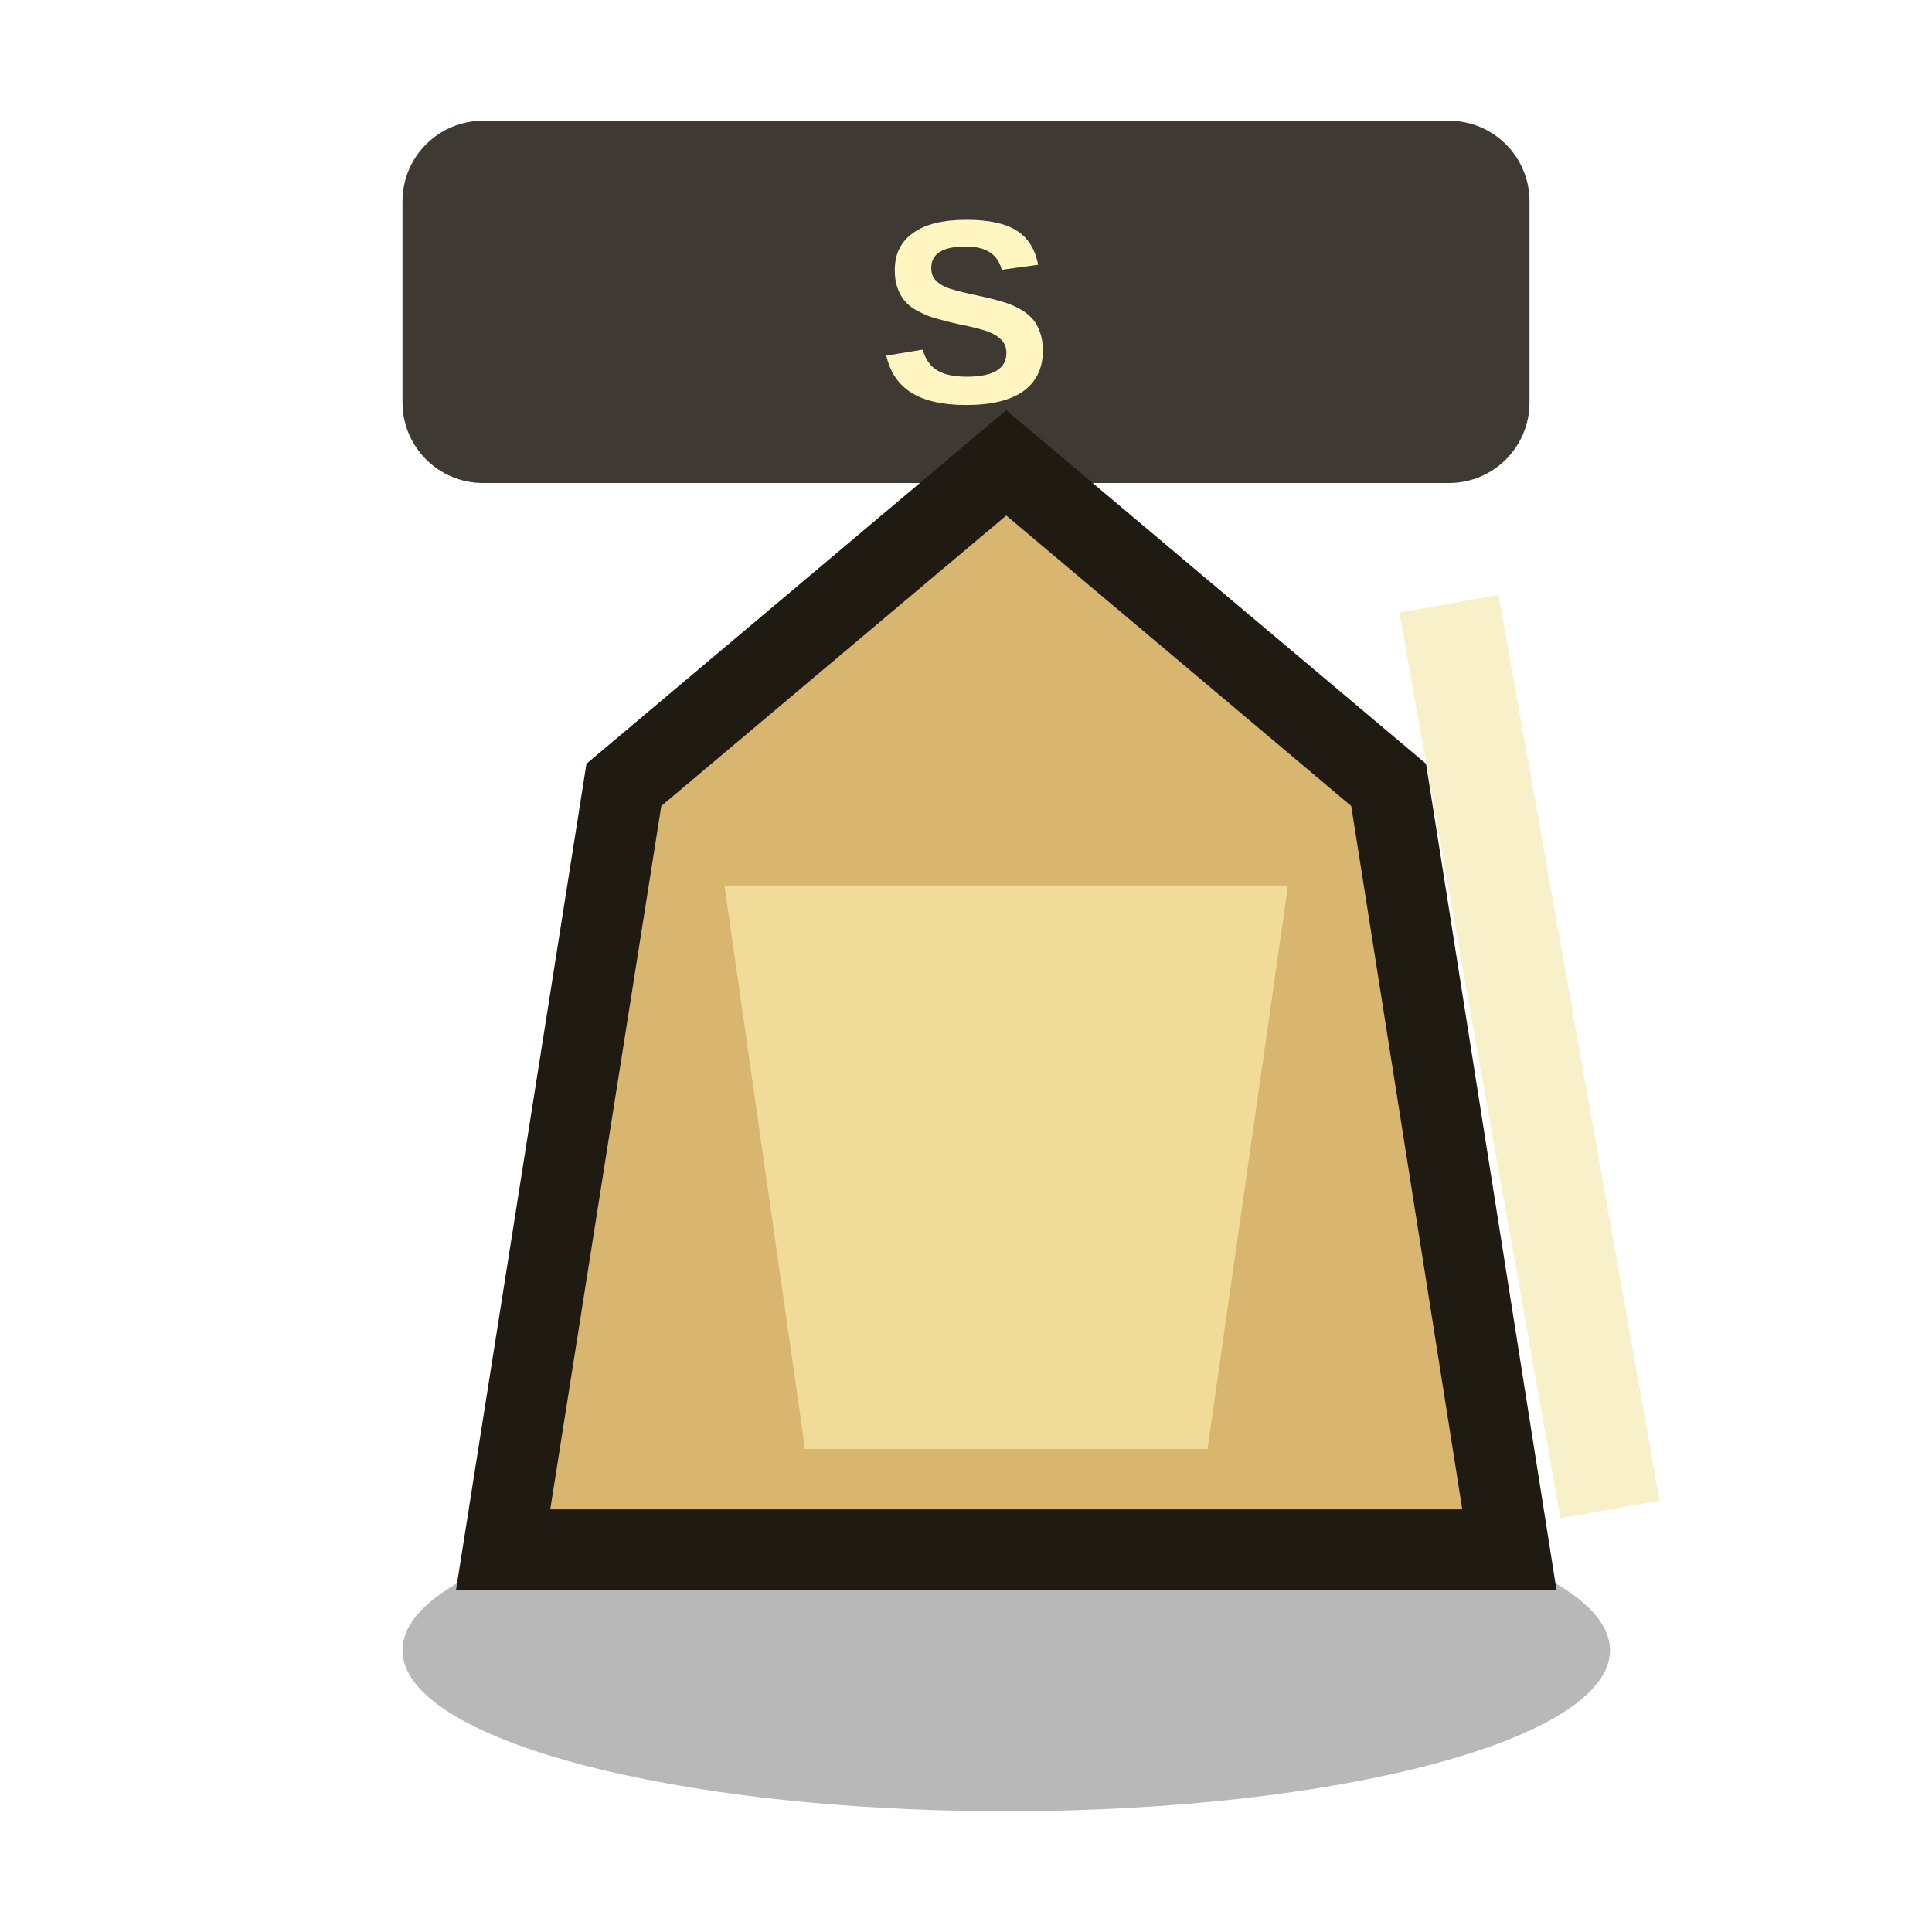
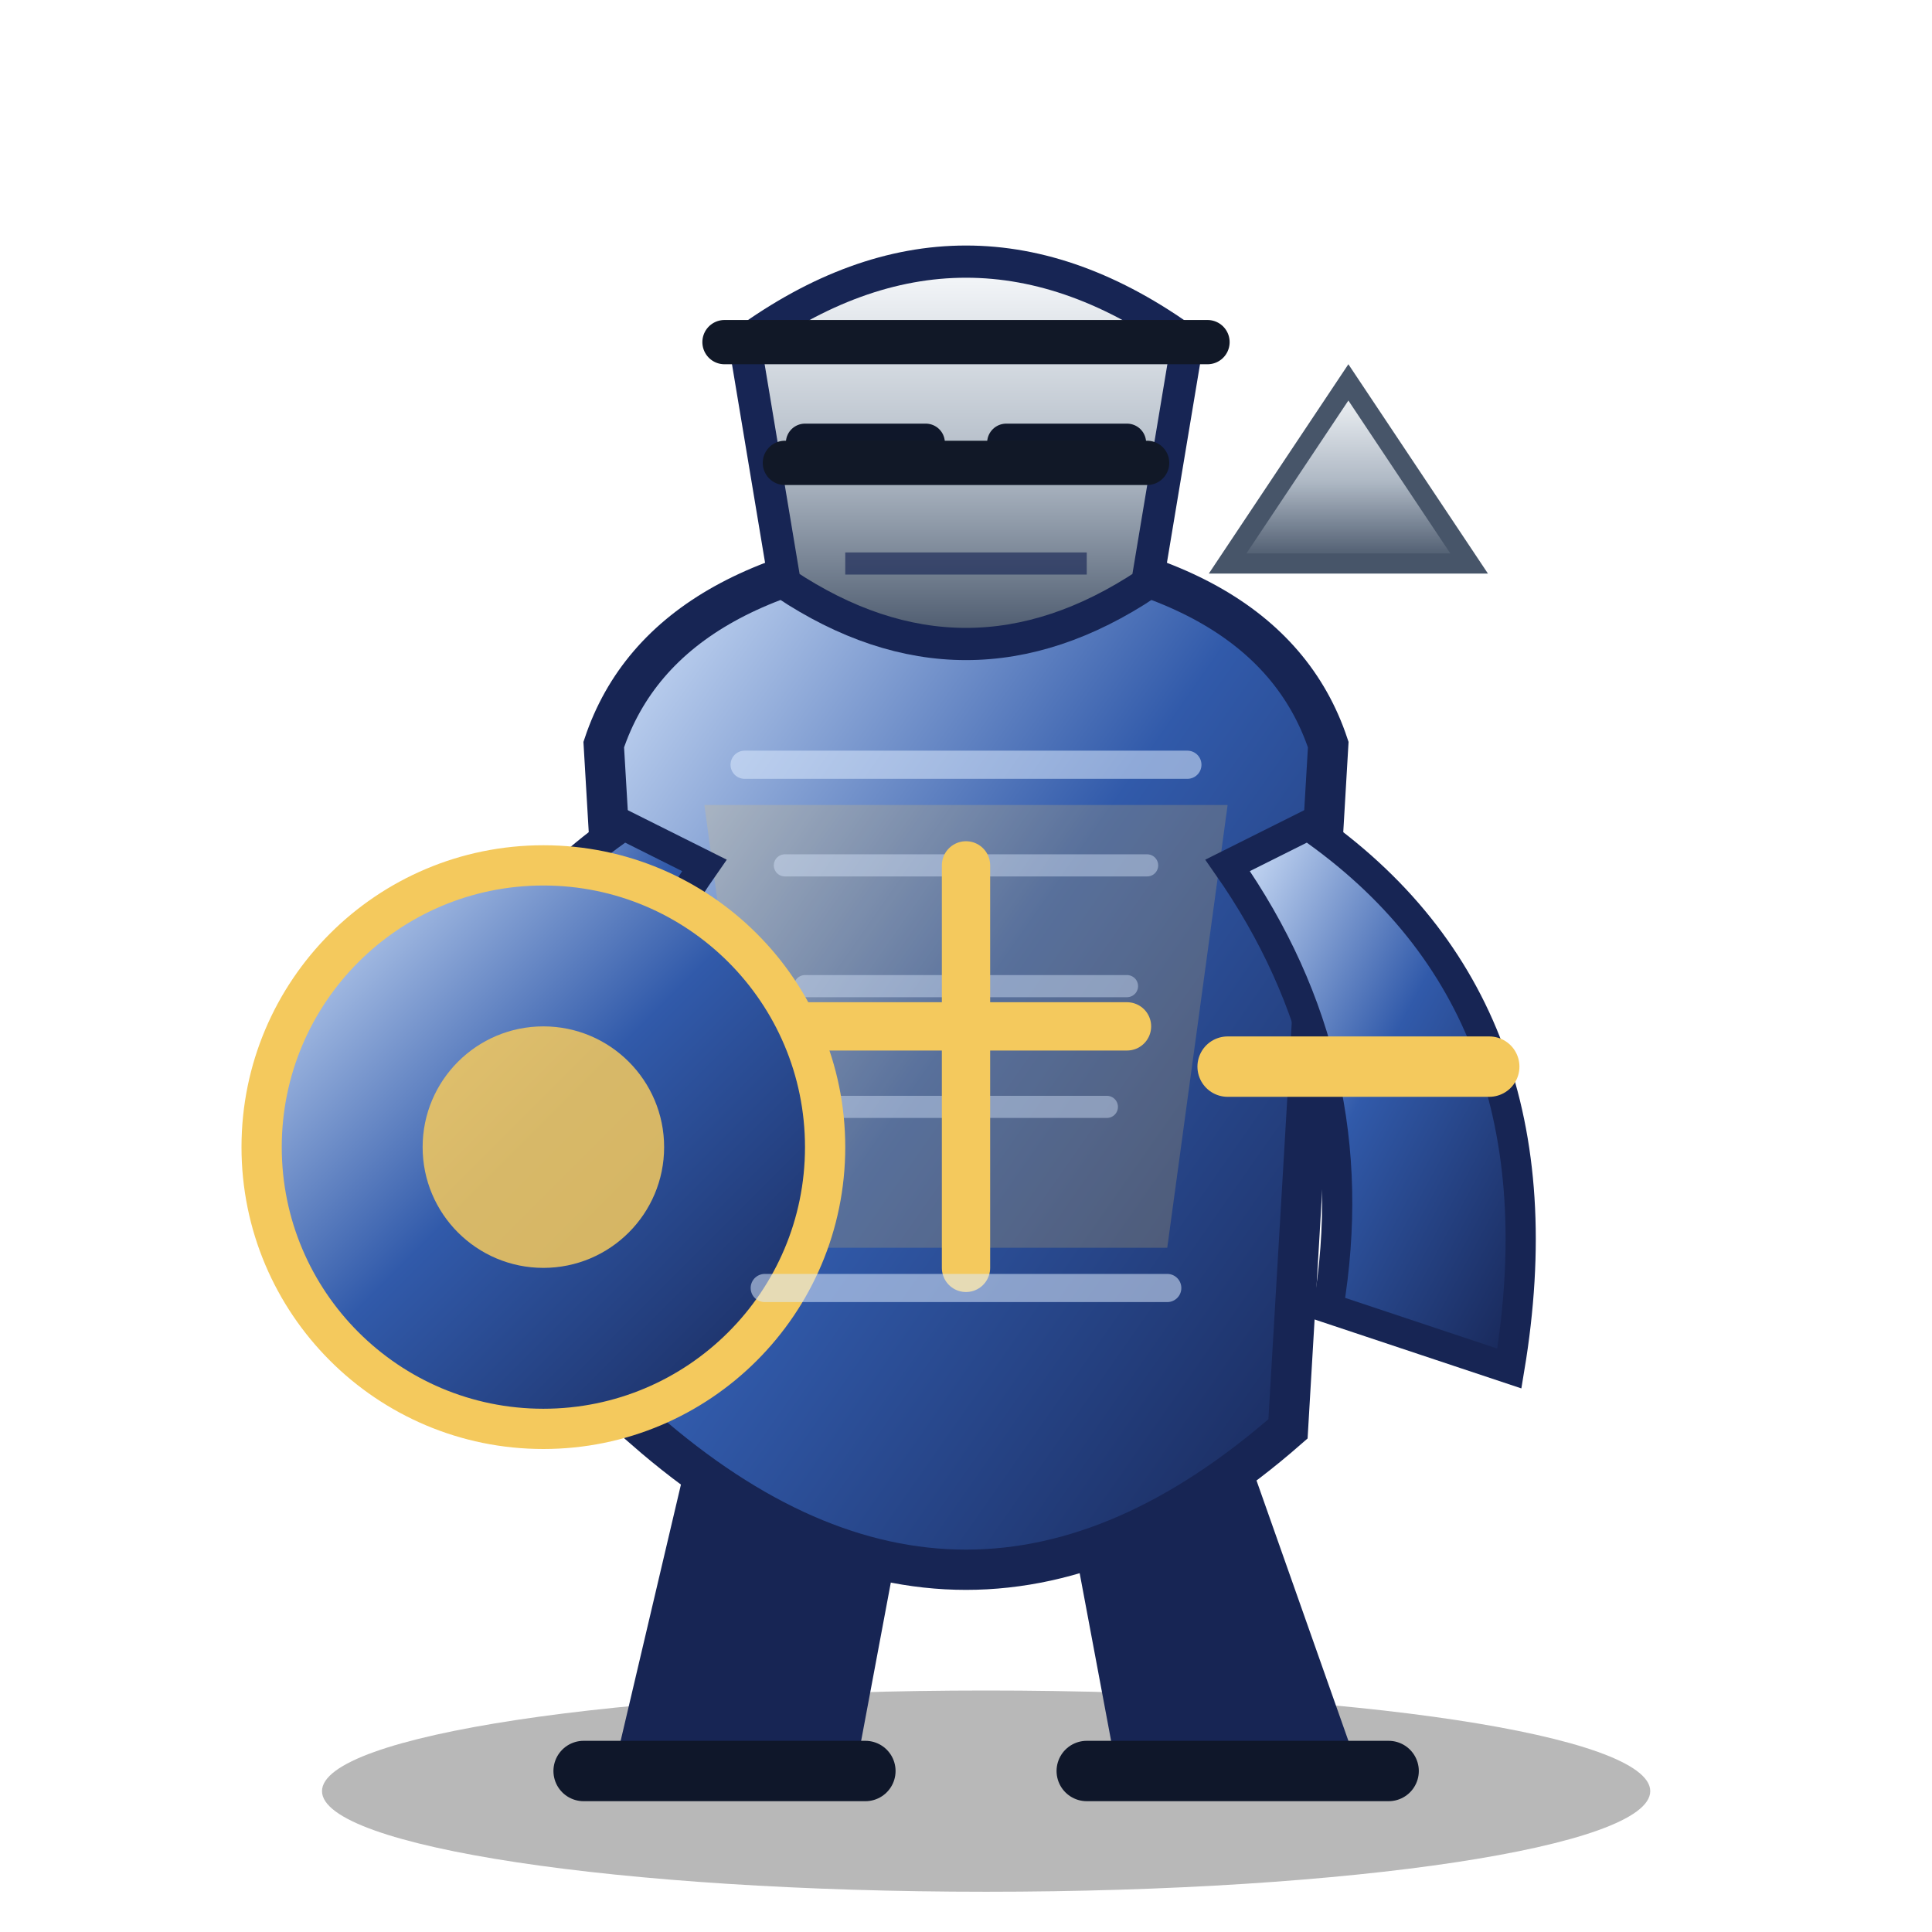
- <svg xmlns="http://www.w3.org/2000/svg" width="96" height="96" viewBox="0 0 96 96">
-   <ellipse cx="50" cy="82" rx="30" ry="8" fill="#000" opacity=".28" />
-   <path d="M25 77 L31 39 L50 23 L69 39 L75 77 Z" fill="#d9b66f" stroke="#1f1a12" stroke-width="4" />
-   <path d="M36 44 H64 L60 72 H40 Z" fill="#f8e7a6" opacity=".75" />
-   <path d="M72 30 L80 75" stroke="#f8f0c8" stroke-width="5" />
-   <rect x="20" y="6" width="56" height="18" rx="4" fill="#1f1a12" opacity=".86" />
-   <text x="48" y="20" text-anchor="middle" font-family="Arial, sans-serif" font-size="13" font-weight="800" fill="#fff6c2">S</text>
+ <svg xmlns="http://www.w3.org/2000/svg" width="96" height="96" viewBox="0 0 96 96" role="img" aria-labelledby="unit-swordsman-title unit-swordsman-desc">
+   <defs>
+     <linearGradient id="unit-swordsman-body" x1="0" y1="0" x2="1" y2="1">
+       <stop offset="0%" stop-color="#dbeafe" />
+       <stop offset="48%" stop-color="#315aaa" />
+       <stop offset="100%" stop-color="#172554" />
+     </linearGradient>
+     <linearGradient id="unit-swordsman-alt" x1="0" y1="0" x2="1" y2="1">
+       <stop offset="0%" stop-color="#f4c95d" />
+       <stop offset="100%" stop-color="#8b1e2d" />
+     </linearGradient>
+     <linearGradient id="unit-swordsman-steel" x1="0" y1="0" x2="0" y2="1">
+       <stop offset="0%" stop-color="#f8fafc" />
+       <stop offset="55%" stop-color="#aeb8c4" />
+       <stop offset="100%" stop-color="#475569" />
+     </linearGradient>
+     <radialGradient id="unit-swordsman-glow" cx="50%" cy="48%" r="50%">
+       <stop offset="0%" stop-color="#f4c95d" stop-opacity=".65" />
+       <stop offset="100%" stop-color="#f4c95d" stop-opacity="0" />
+     </radialGradient>
+   </defs>
+   <ellipse cx="49" cy="89" rx="33" ry="5" fill="#000" opacity=".28" />
+   <g transform="translate(0 0) scale(1 1)">
+     <path d="M35 71 L31 88 H42 L45 72 Z M53 72 L56 88 H67 L61 71 Z" fill="#172554" stroke="#172554" stroke-width="1" />
+     <path d="M29 88 H43 M54 88 H69" stroke="#0f172a" stroke-width="3" stroke-linecap="round" />
+     <path d="M30 37 Q33 28 48 27 Q63 28 66 37 L64 71 Q56 78 48 78 Q40 78 32 71 Z" fill="url(#unit-swordsman-body)" stroke="#172554" stroke-width="2" />
+     <path d="M35 40 H61 L58 62 H38 Z" fill="#f4c95d" opacity=".20" />
+     <path d="M39 43 H57 M40 49 H56 M41 55 H55" stroke="#dbeafe" stroke-width="1.1" opacity=".42" stroke-linecap="round" />
+     <path d="M48 43 V63 M40 51 H56" stroke="#f4c95d" stroke-width="2.4" stroke-linecap="round" />
+     <path d="M31 41 Q18 50 21 68 L30 65 Q28 53 35 43 Z" fill="url(#unit-swordsman-body)" stroke="#172554" stroke-width="1.5" />
+     <path d="M65 41 Q78 50 75 68 L66 65 Q68 53 61 43 Z" fill="url(#unit-swordsman-body)" stroke="#172554" stroke-width="1.5" />
+     <circle cx="27" cy="57" r="14" fill="url(#unit-swordsman-body)" stroke="#f4c95d" stroke-width="2" />
+     <circle cx="27" cy="57" r="6" fill="#f4c95d" opacity=".85" />
+     <path d="M67 79 L67 26" stroke="url(#unit-swordsman-steel)" stroke-width="4" stroke-linecap="round" />
+     <path d="M61 53 H74" stroke="#f4c95d" stroke-width="3" stroke-linecap="round" />
+     <path d="M67 19 L61 28 H73 Z" fill="url(#unit-swordsman-steel)" stroke="#475569" stroke-width="1" />
+     <path d="M37 17 Q48 9 59 17 L57 29 Q48 35 39 29 Z" fill="url(#unit-swordsman-steel)" stroke="#172554" stroke-width="1.6" />
+     <path d="M40 22 H46 M50 22 H56" stroke="#0f172a" stroke-width="1.9" stroke-linecap="round" />
+     <path d="M42 28 H54" stroke="#172554" stroke-width="1.1" opacity=".65" />
+     <path d="M36 17 H60 M39 23 H57" stroke="#111827" stroke-width="2.2" stroke-linecap="round" />
+     <path d="M37 38 H59 M38 64 H58" stroke="#dbeafe" stroke-width="1.4" opacity=".55" stroke-linecap="round" />
+   </g>
</svg>
